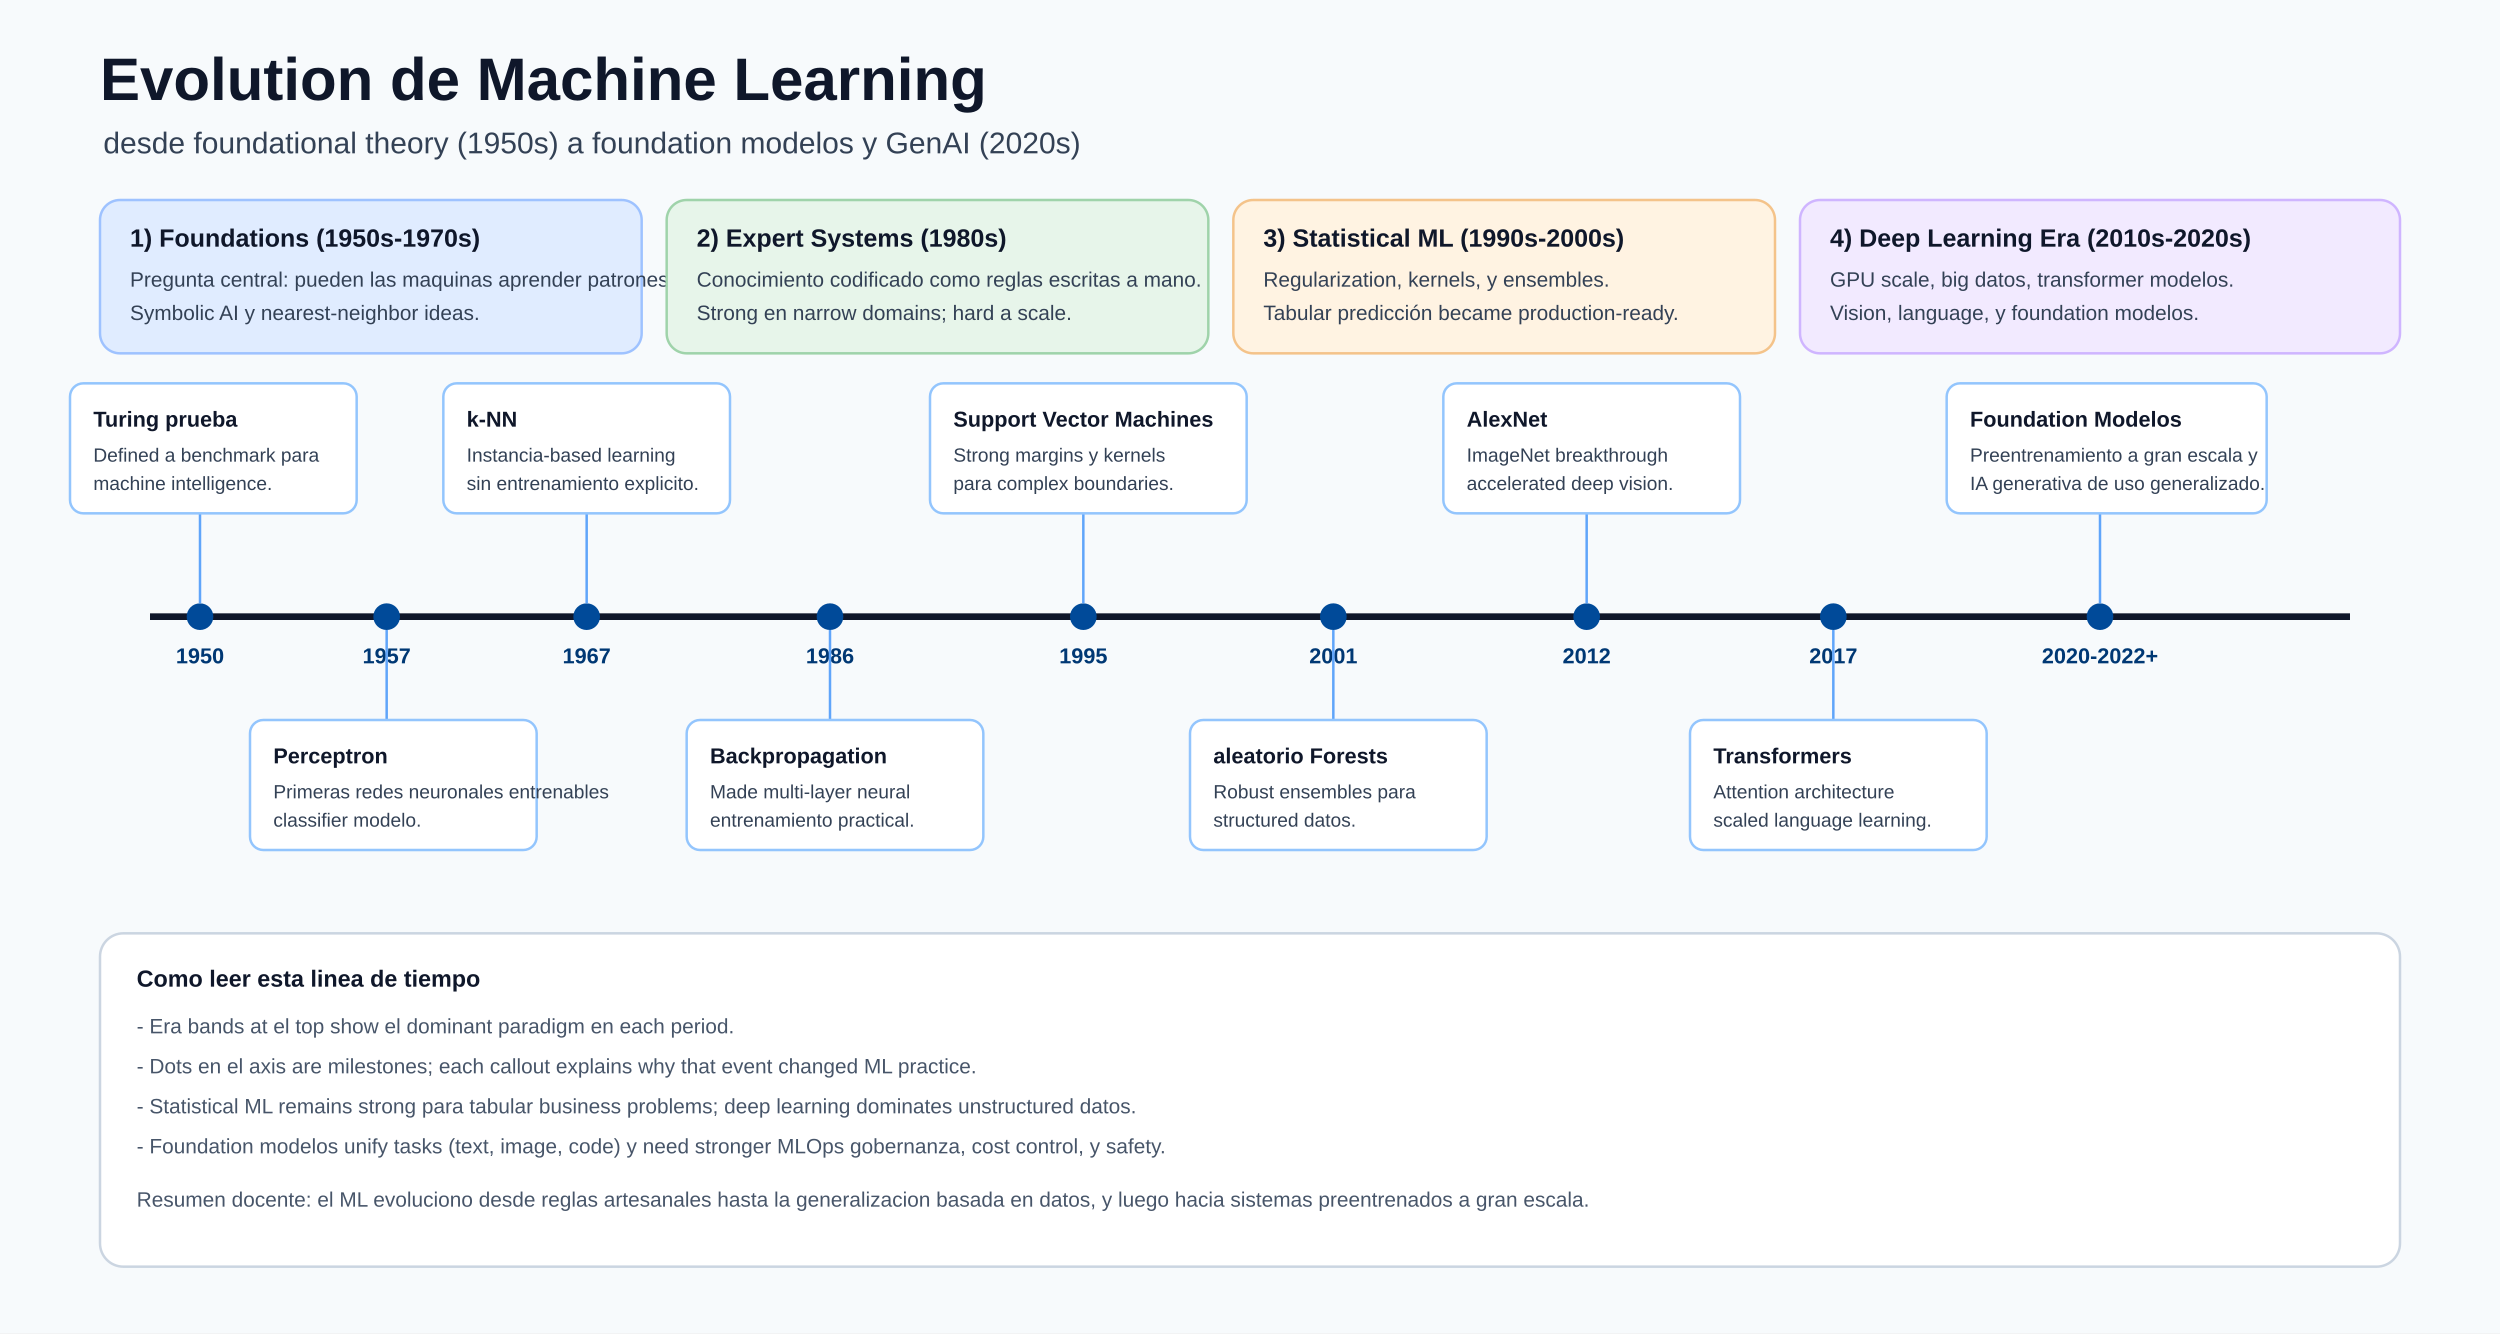
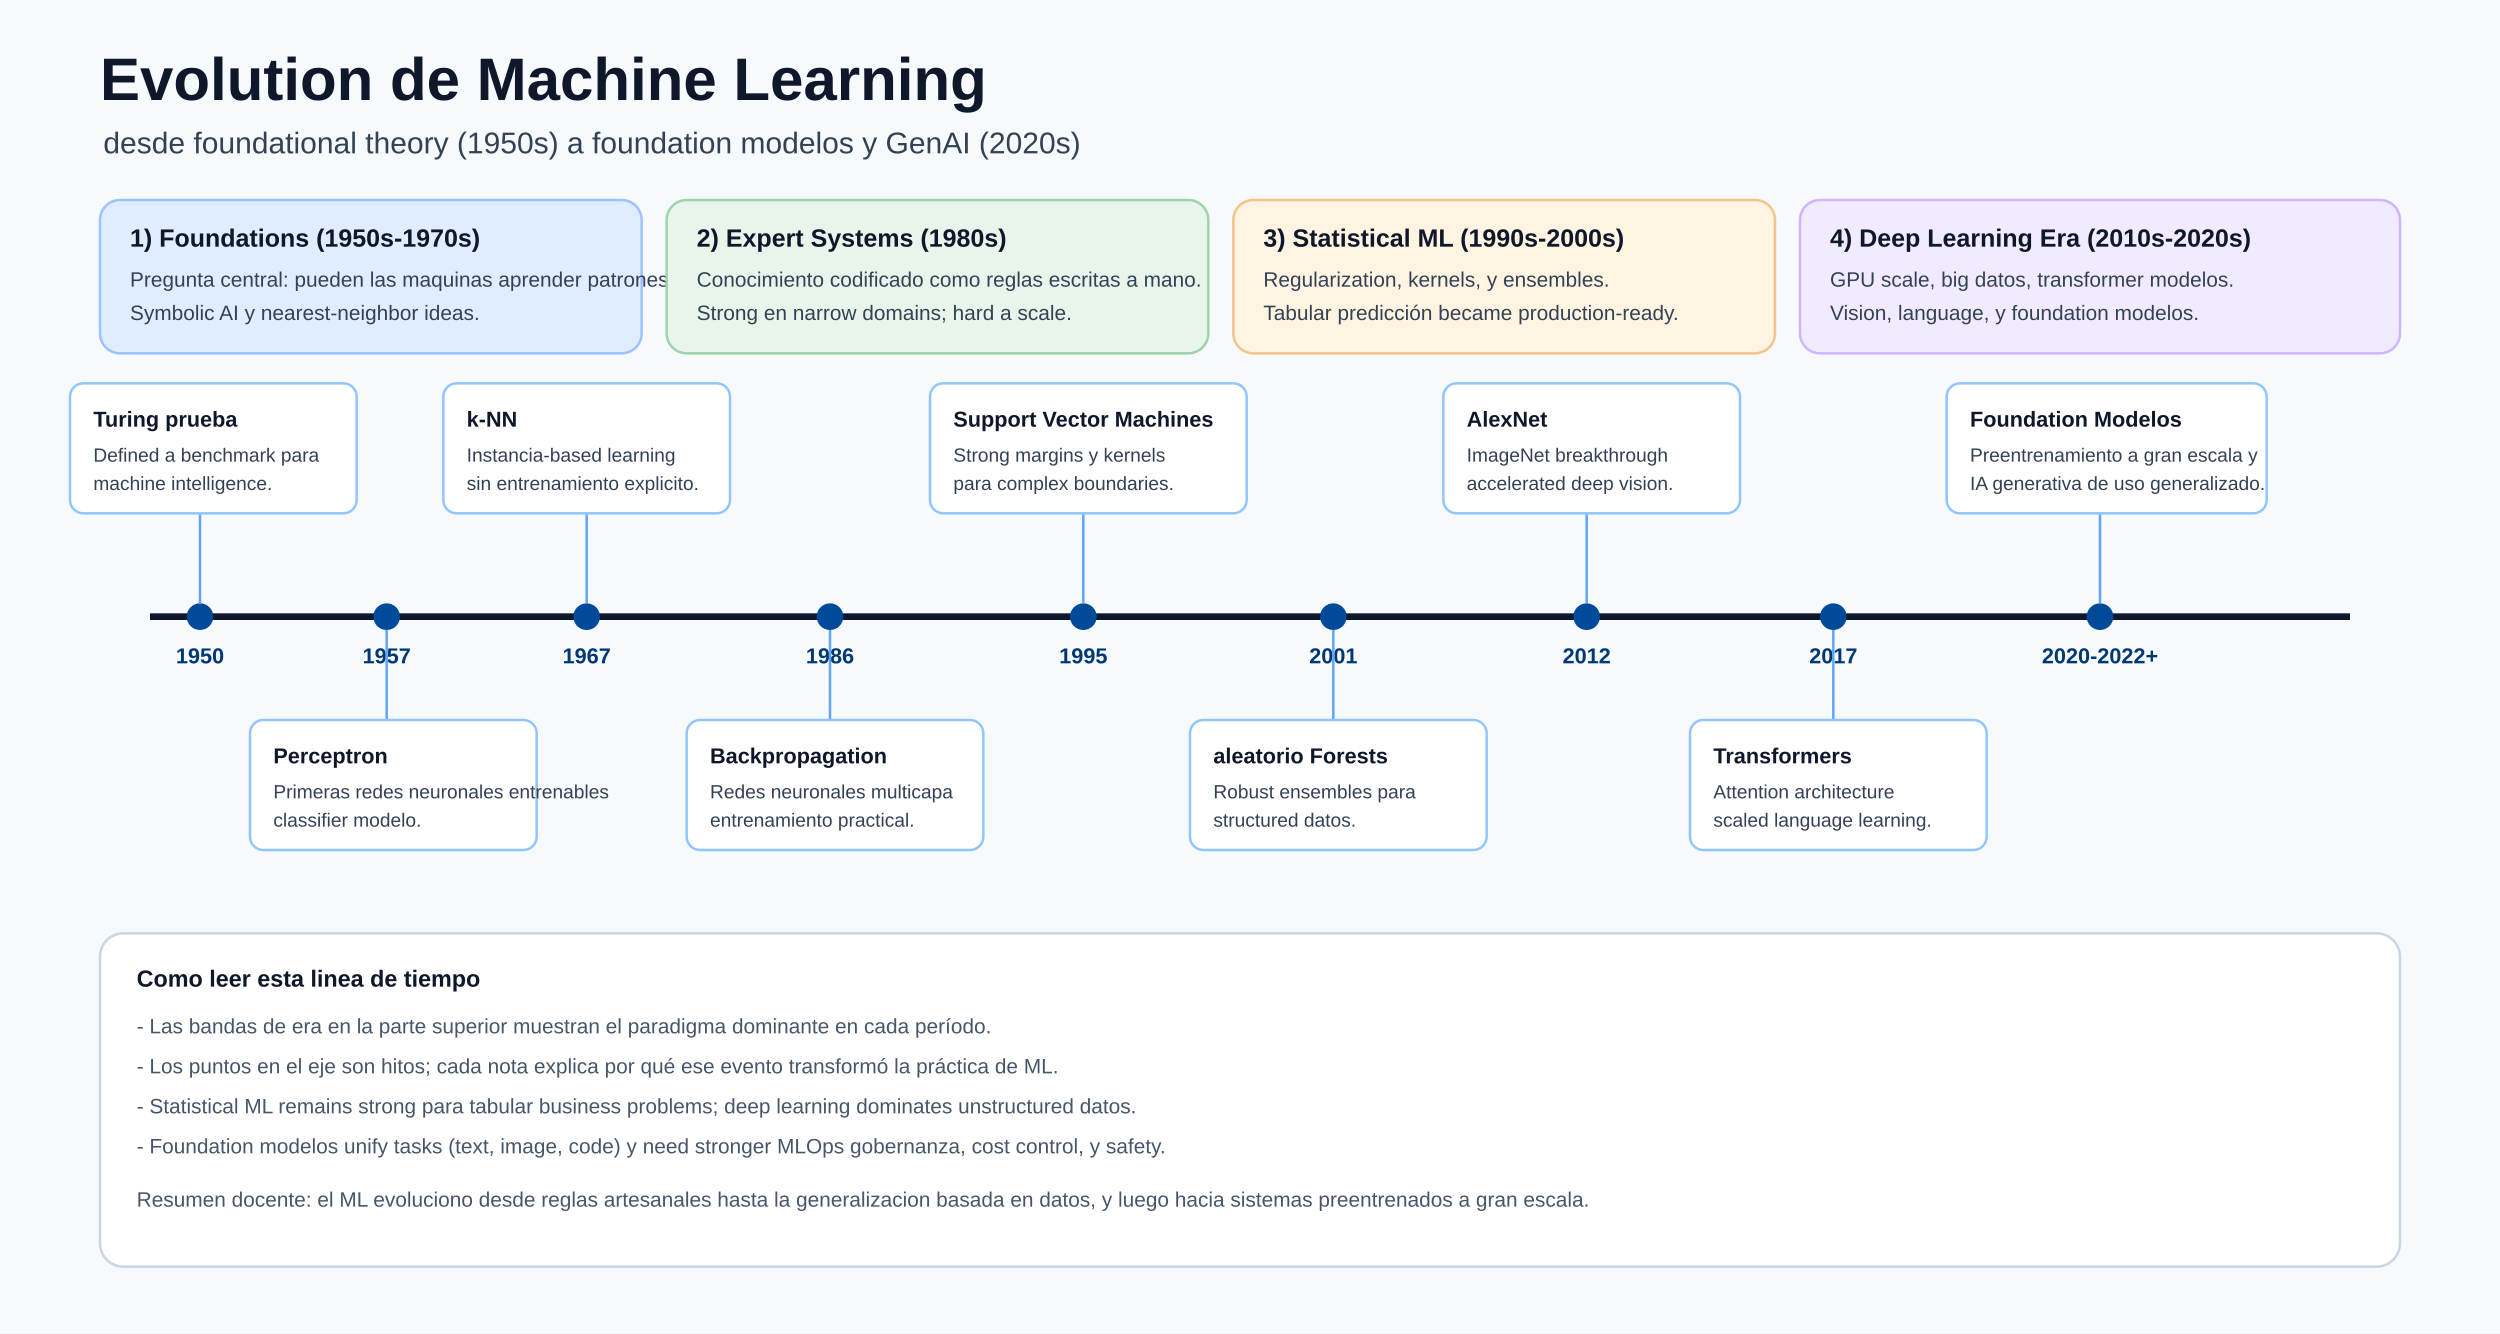
<svg xmlns="http://www.w3.org/2000/svg" width="1500" height="800" viewBox="0 0 1500 800" role="img" aria-labelledby="title desc">
  <defs>
    <style>
      .bg { fill: #f7fafc; }
      .panel { fill: #ffffff; stroke: #cbd5e1; stroke-width: 1.5; }
      .title { fill: #0f172a; font-family: Segoe UI, Arial, sans-serif; font-size: 36px; font-weight: 700; }
      .subtitle { fill: #334155; font-family: Segoe UI, Arial, sans-serif; font-size: 18px; }
      .axis { stroke: #0f172a; stroke-width: 4; }
      .era-a { fill: #e0ecff; stroke: #9ec2ff; stroke-width: 1.5; }
      .era-b { fill: #e7f5ea; stroke: #9fd3aa; stroke-width: 1.5; }
      .era-c { fill: #fff3e2; stroke: #f4c38a; stroke-width: 1.5; }
      .era-d { fill: #f2eaff; stroke: #cfb5ff; stroke-width: 1.5; }
      .era-title { fill: #0f172a; font-family: Segoe UI, Arial, sans-serif; font-size: 15px; font-weight: 700; }
      .era-copy { fill: #334155; font-family: Segoe UI, Arial, sans-serif; font-size: 12.5px; }
      .dot { fill: #004a99; }
      .year { fill: #003874; font-family: Segoe UI, Arial, sans-serif; font-size: 13px; font-weight: 700; text-anchor: middle; }
      .callout { fill: #ffffff; stroke: #93c5fd; stroke-width: 1.5; }
      .callout-title { fill: #0f172a; font-family: Segoe UI, Arial, sans-serif; font-size: 13px; font-weight: 700; }
      .callout-copy { fill: #334155; font-family: Segoe UI, Arial, sans-serif; font-size: 11.5px; }
      .line { stroke: #60a5fa; stroke-width: 1.5; }
      .legend { fill: #0f172a; font-family: Segoe UI, Arial, sans-serif; font-size: 14px; font-weight: 700; }
      .small { fill: #475569; font-family: Segoe UI, Arial, sans-serif; font-size: 12.5px; }
    </style>
  </defs>
  <rect class="bg" x="0" y="0" width="1500" height="800" />
  <text class="title" x="60" y="60">Evolution de Machine Learning</text>
  <text class="subtitle" x="62" y="92">desde foundational theory (1950s) a foundation modelos y GenAI (2020s)</text>
  <rect class="era-a" x="60" y="120" width="325" height="92" rx="12" />
  <text class="era-title" x="78" y="148">1) Foundations (1950s-1970s)</text>
  <text class="era-copy" x="78" y="172">Pregunta central: pueden las maquinas aprender patrones?</text>
  <text class="era-copy" x="78" y="192">Symbolic AI y nearest-neighbor ideas.</text>
  <rect class="era-b" x="400" y="120" width="325" height="92" rx="12" />
  <text class="era-title" x="418" y="148">2) Expert Systems (1980s)</text>
  <text class="era-copy" x="418" y="172">Conocimiento codificado como reglas escritas a mano.</text>
  <text class="era-copy" x="418" y="192">Strong en narrow domains; hard a scale.</text>
  <rect class="era-c" x="740" y="120" width="325" height="92" rx="12" />
  <text class="era-title" x="758" y="148">3) Statistical ML (1990s-2000s)</text>
  <text class="era-copy" x="758" y="172">Regularization, kernels, y ensembles.</text>
  <text class="era-copy" x="758" y="192">Tabular predicción became production-ready.</text>
  <rect class="era-d" x="1080" y="120" width="360" height="92" rx="12" />
  <text class="era-title" x="1098" y="148">4) Deep Learning Era (2010s-2020s)</text>
  <text class="era-copy" x="1098" y="172">GPU scale, big datos, transformer modelos.</text>
  <text class="era-copy" x="1098" y="192">Vision, language, y foundation modelos.</text>
  <line class="axis" x1="90" y1="370" x2="1410" y2="370" />
  <circle class="dot" cx="120" cy="370" r="8" />
  <text class="year" x="120" y="398">1950</text>
  <line class="line" x1="120" y1="362" x2="120" y2="308" />
  <rect class="callout" x="42" y="230" width="172" height="78" rx="8" />
  <text class="callout-title" x="56" y="256">Turing prueba</text>
  <text class="callout-copy" x="56" y="277">Defined a benchmark para</text>
  <text class="callout-copy" x="56" y="294">machine intelligence.</text>
  <circle class="dot" cx="232" cy="370" r="8" />
  <text class="year" x="232" y="398">1957</text>
  <line class="line" x1="232" y1="378" x2="232" y2="432" />
  <rect class="callout" x="150" y="432" width="172" height="78" rx="8" />
  <text class="callout-title" x="164" y="458">Perceptron</text>
  <text class="callout-copy" x="164" y="479">Primeras redes neuronales entrenables</text>
  <text class="callout-copy" x="164" y="496">classifier modelo.</text>
  <circle class="dot" cx="352" cy="370" r="8" />
  <text class="year" x="352" y="398">1967</text>
  <line class="line" x1="352" y1="362" x2="352" y2="308" />
  <rect class="callout" x="266" y="230" width="172" height="78" rx="8" />
  <text class="callout-title" x="280" y="256">k-NN</text>
  <text class="callout-copy" x="280" y="277">Instancia-based learning</text>
  <text class="callout-copy" x="280" y="294">sin entrenamiento explicito.</text>
  <circle class="dot" cx="498" cy="370" r="8" />
  <text class="year" x="498" y="398">1986</text>
  <line class="line" x1="498" y1="378" x2="498" y2="432" />
  <rect class="callout" x="412" y="432" width="178" height="78" rx="8" />
  <text class="callout-title" x="426" y="458">Backpropagation</text>
-   <text class="callout-copy" x="426" y="479">Made multi-layer neural</text>
+   <text class="callout-copy" x="426" y="479">Redes neuronales multicapa</text>
  <text class="callout-copy" x="426" y="496">entrenamiento practical.</text>
  <circle class="dot" cx="650" cy="370" r="8" />
  <text class="year" x="650" y="398">1995</text>
  <line class="line" x1="650" y1="362" x2="650" y2="308" />
  <rect class="callout" x="558" y="230" width="190" height="78" rx="8" />
  <text class="callout-title" x="572" y="256">Support Vector Machines</text>
  <text class="callout-copy" x="572" y="277">Strong margins y kernels</text>
  <text class="callout-copy" x="572" y="294">para complex boundaries.</text>
  <circle class="dot" cx="800" cy="370" r="8" />
  <text class="year" x="800" y="398">2001</text>
  <line class="line" x1="800" y1="378" x2="800" y2="432" />
  <rect class="callout" x="714" y="432" width="178" height="78" rx="8" />
  <text class="callout-title" x="728" y="458">aleatorio Forests</text>
  <text class="callout-copy" x="728" y="479">Robust ensembles para</text>
  <text class="callout-copy" x="728" y="496">structured datos.</text>
  <circle class="dot" cx="952" cy="370" r="8" />
  <text class="year" x="952" y="398">2012</text>
  <line class="line" x1="952" y1="362" x2="952" y2="308" />
  <rect class="callout" x="866" y="230" width="178" height="78" rx="8" />
  <text class="callout-title" x="880" y="256">AlexNet</text>
  <text class="callout-copy" x="880" y="277">ImageNet breakthrough</text>
  <text class="callout-copy" x="880" y="294">accelerated deep vision.</text>
  <circle class="dot" cx="1100" cy="370" r="8" />
  <text class="year" x="1100" y="398">2017</text>
  <line class="line" x1="1100" y1="378" x2="1100" y2="432" />
  <rect class="callout" x="1014" y="432" width="178" height="78" rx="8" />
  <text class="callout-title" x="1028" y="458">Transformers</text>
  <text class="callout-copy" x="1028" y="479">Attention architecture</text>
  <text class="callout-copy" x="1028" y="496">scaled language learning.</text>
  <circle class="dot" cx="1260" cy="370" r="8" />
  <text class="year" x="1260" y="398">2020-2022+</text>
  <line class="line" x1="1260" y1="362" x2="1260" y2="308" />
  <rect class="callout" x="1168" y="230" width="192" height="78" rx="8" />
  <text class="callout-title" x="1182" y="256">Foundation Modelos</text>
  <text class="callout-copy" x="1182" y="277">Preentrenamiento a gran escala y</text>
  <text class="callout-copy" x="1182" y="294">IA generativa de uso generalizado.</text>
  <rect class="panel" x="60" y="560" width="1380" height="200" rx="14" />
  <text class="legend" x="82" y="592">Como leer esta linea de tiempo</text>
-   <text class="small" x="82" y="620">- Era bands at el top show el dominant paradigm en each period.</text>
-   <text class="small" x="82" y="644">- Dots en el axis are milestones; each callout explains why that event changed ML practice.</text>
+   <text class="small" x="82" y="620">- Las bandas de era en la parte superior muestran el paradigma dominante en cada período.</text>
+   <text class="small" x="82" y="644">- Los puntos en el eje son hitos; cada nota explica por qué ese evento transformó la práctica de ML.</text>
  <text class="small" x="82" y="668">- Statistical ML remains strong para tabular business problems; deep learning dominates unstructured datos.</text>
  <text class="small" x="82" y="692">- Foundation modelos unify tasks (text, image, code) y need stronger MLOps gobernanza, cost control, y safety.</text>
  <text class="small" x="82" y="724">Resumen docente: el ML evoluciono desde reglas artesanales hasta la generalizacion basada en datos, y luego hacia sistemas preentrenados a gran escala.</text>
</svg>
